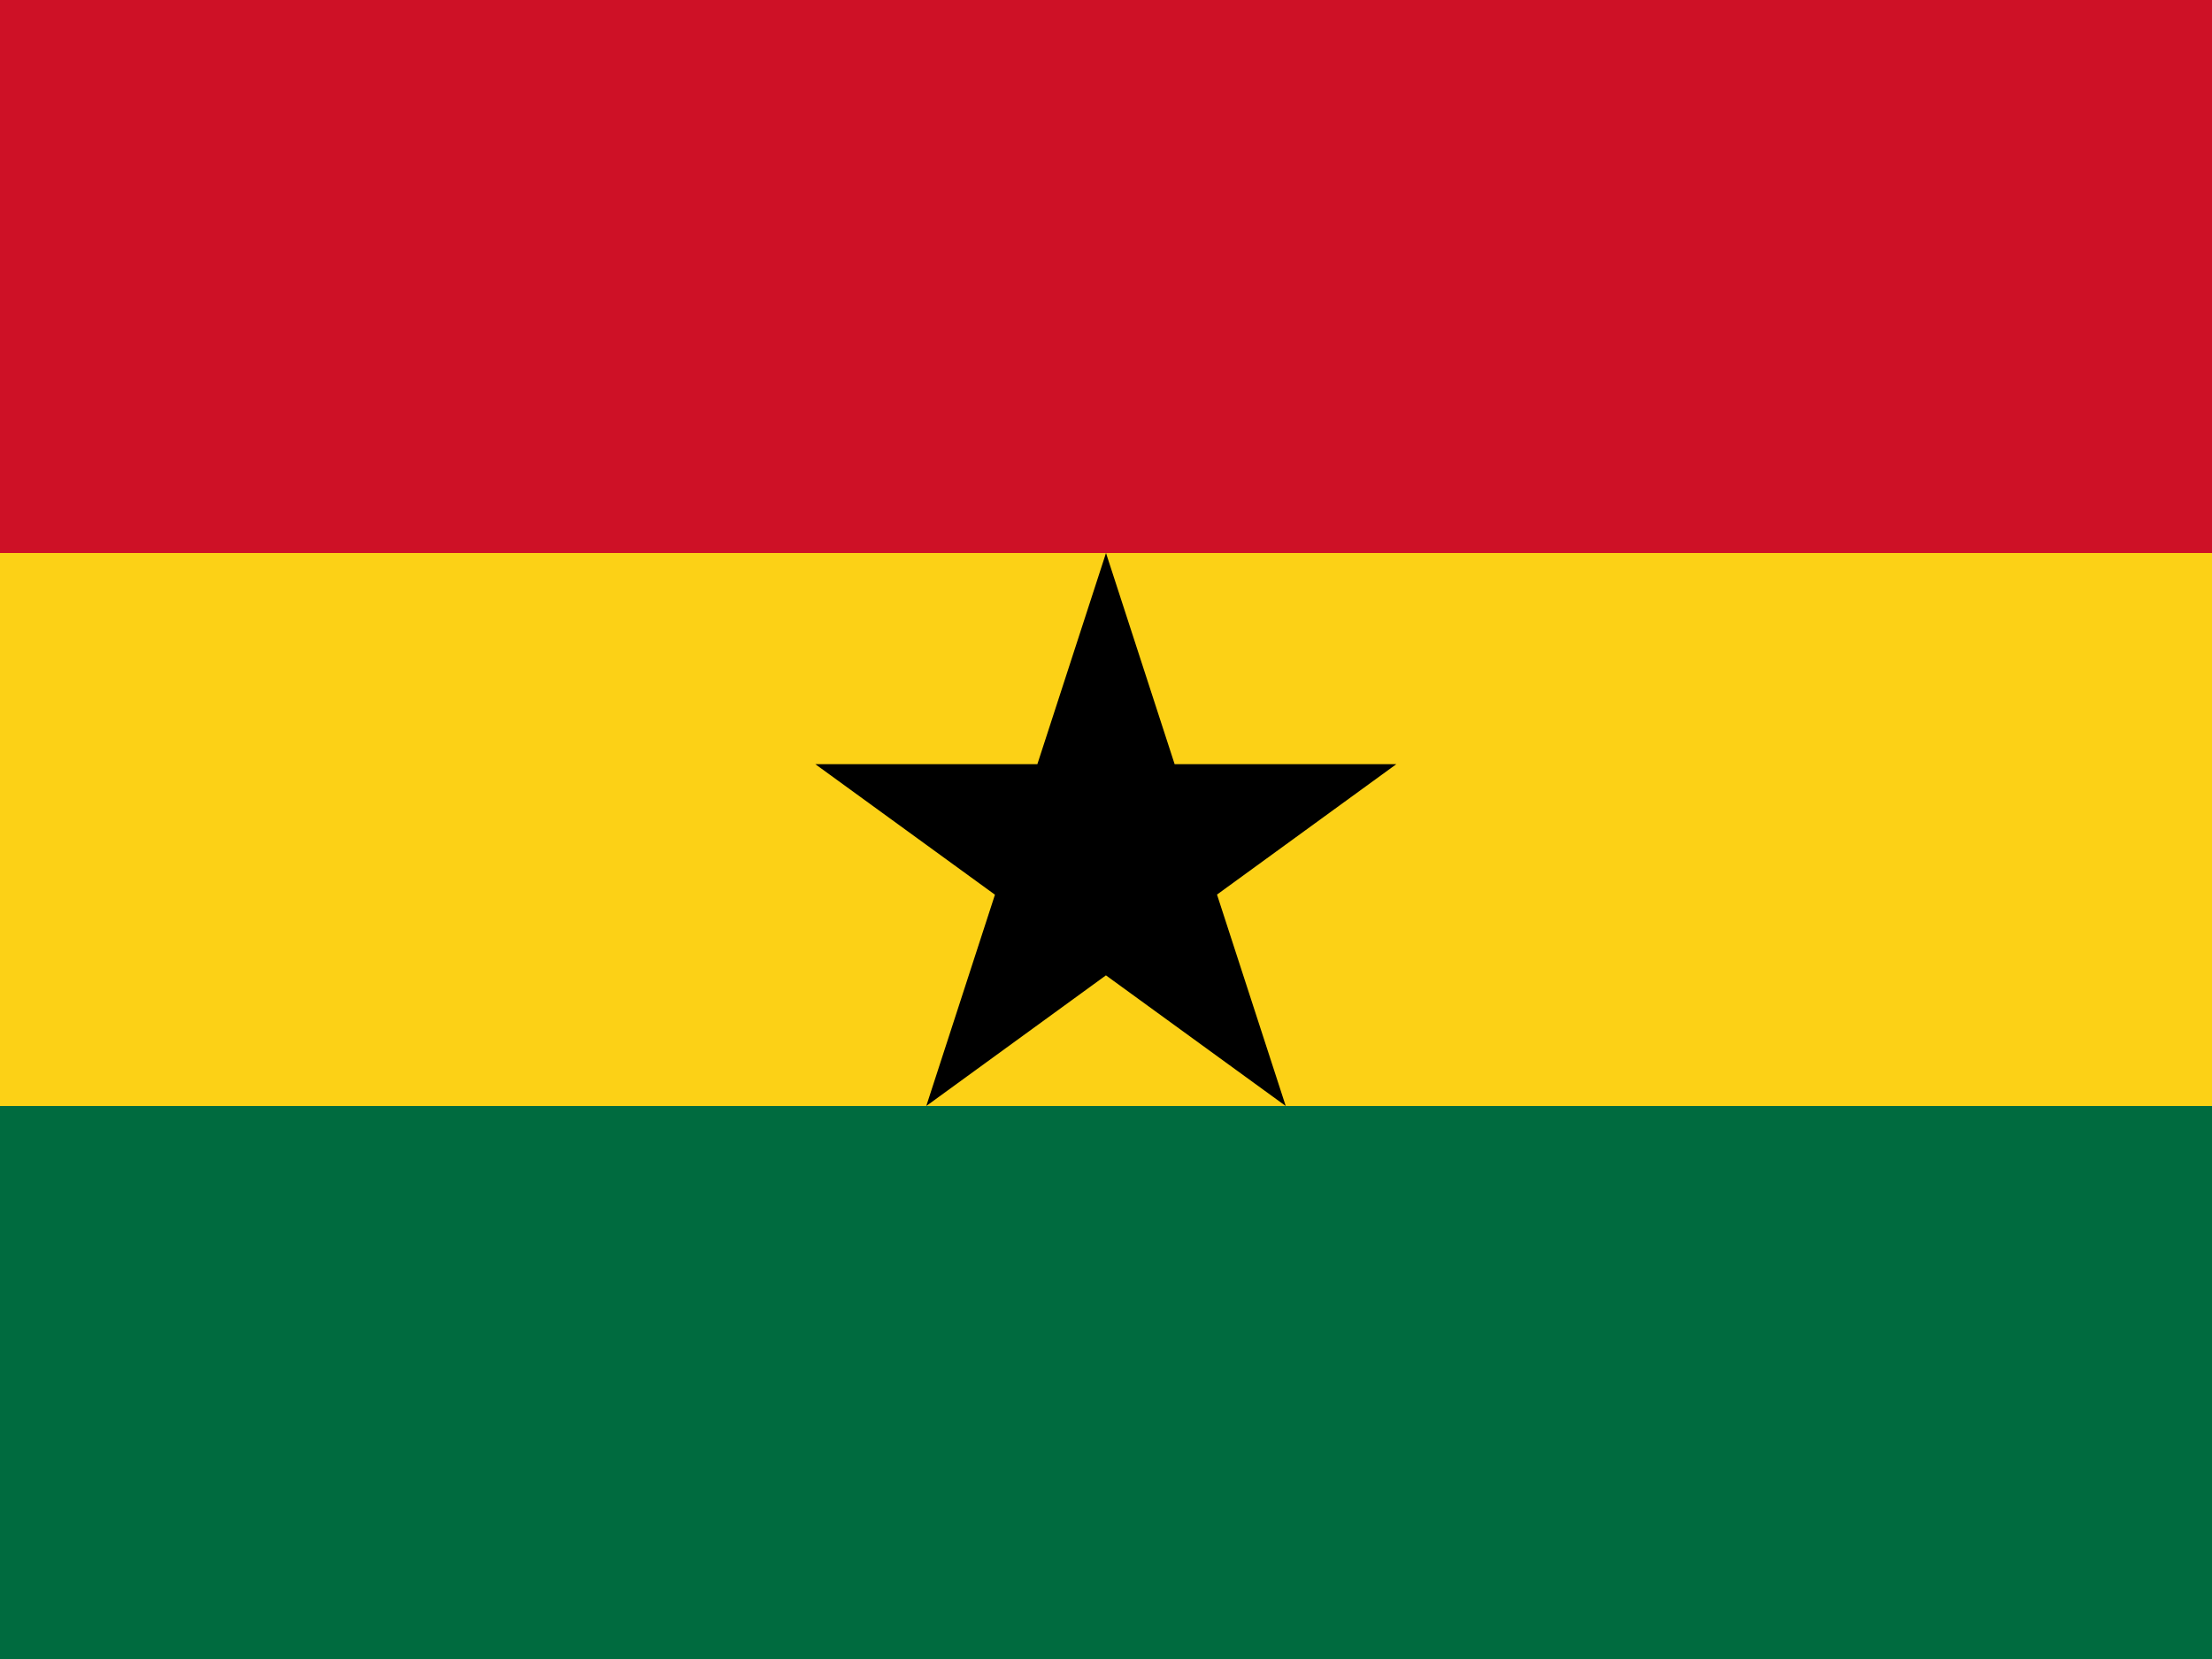
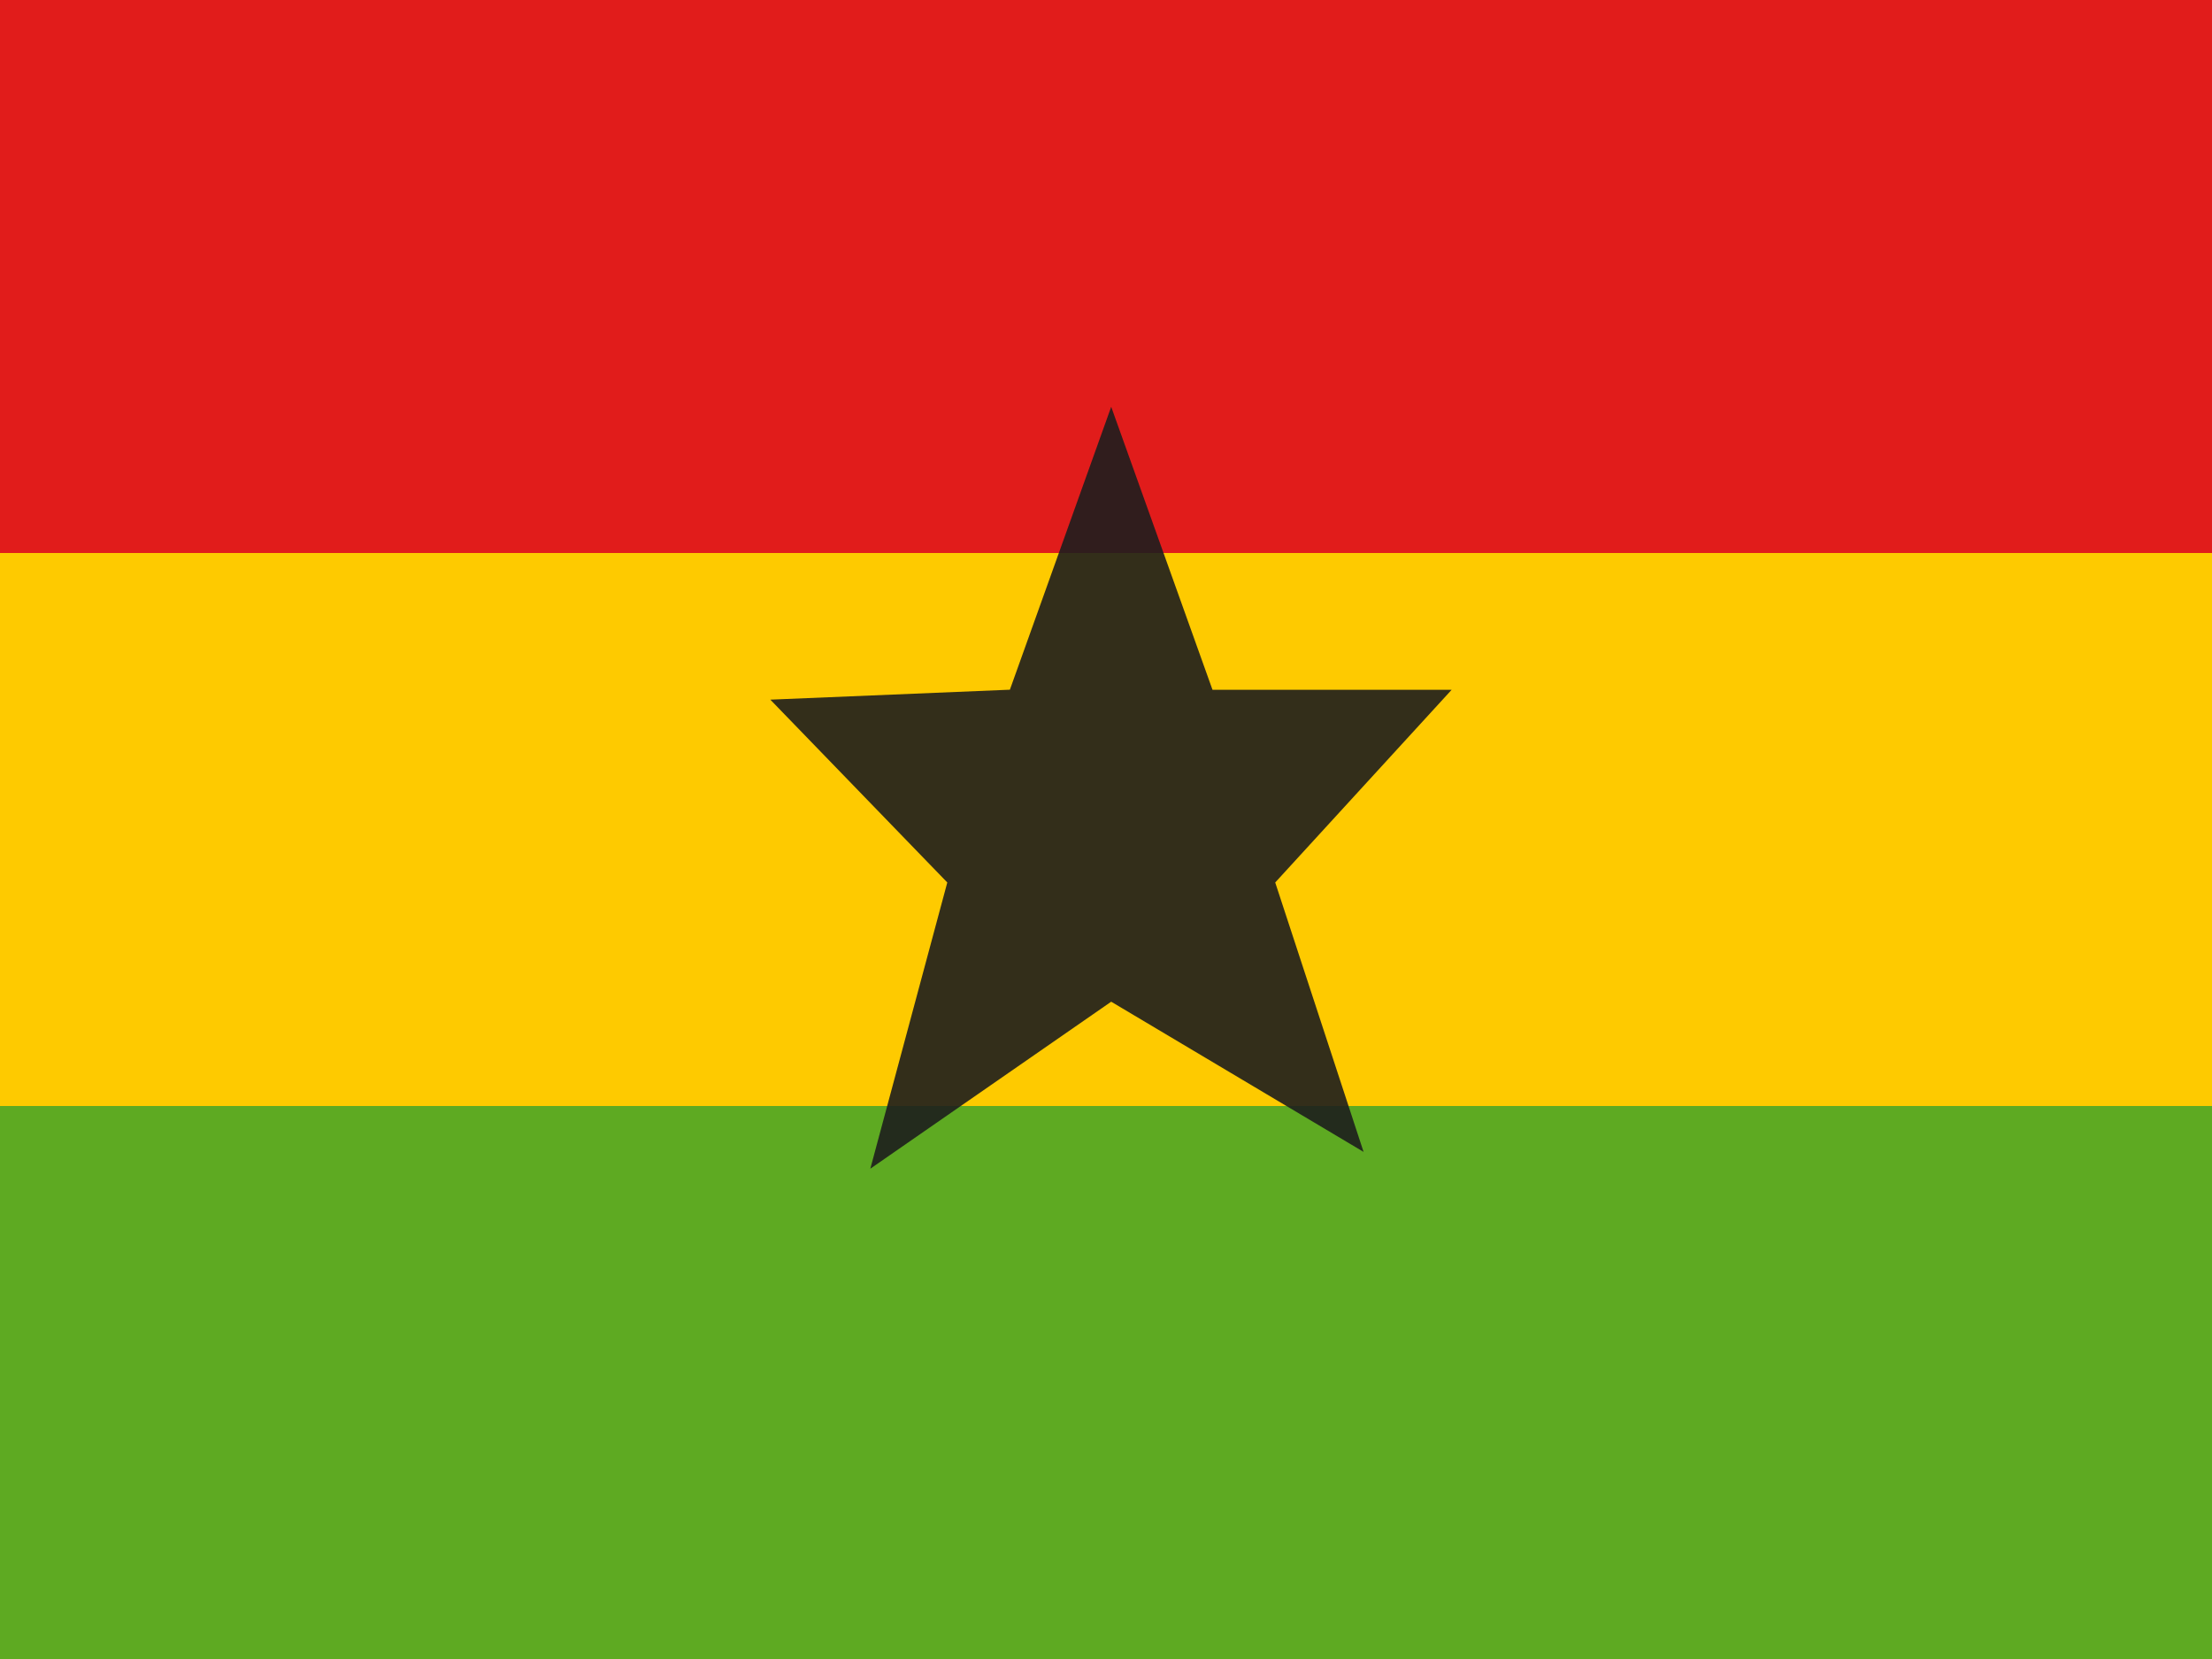
- <svg xmlns="http://www.w3.org/2000/svg" width="640" height="480">
-   <path fill="#006b3f" d="M0 0h640v480H0z" />
-   <path fill="#fcd116" d="M0 0h640v320H0z" />
-   <path fill="#ce1126" d="M0 0h640v160H0z" />
-   <path d="M320 160l52 160-136.1-98.9H404L268 320z" />
+ <svg xmlns="http://www.w3.org/2000/svg" width="20" height="15" fill="none">
+   <mask id="a" width="20" height="15" x="0" y="0" maskUnits="userSpaceOnUse">
+     <path fill="#fff" d="M0 0h20v15H0z" />
+   </mask>
+   <g fill-rule="evenodd" clip-rule="evenodd" mask="url(#a)">
+     <path fill="#5EAA22" d="M0 10h20v5H0v-5z" />
+     <path fill="#FECA00" d="M0 5h20v5H0V5z" />
+     <path fill="#E11C1B" d="M0 0h20v5H0V0z" />
+     <path fill="#1D1D1D" d="m10.047 9.057-2.178 1.51.696-2.588-1.6-1.653 2.166-.09.916-2.558.916 2.559h2.162L11.53 7.979l.799 2.436-2.282-1.358z" opacity=".9" />
+   </g>
</svg>
